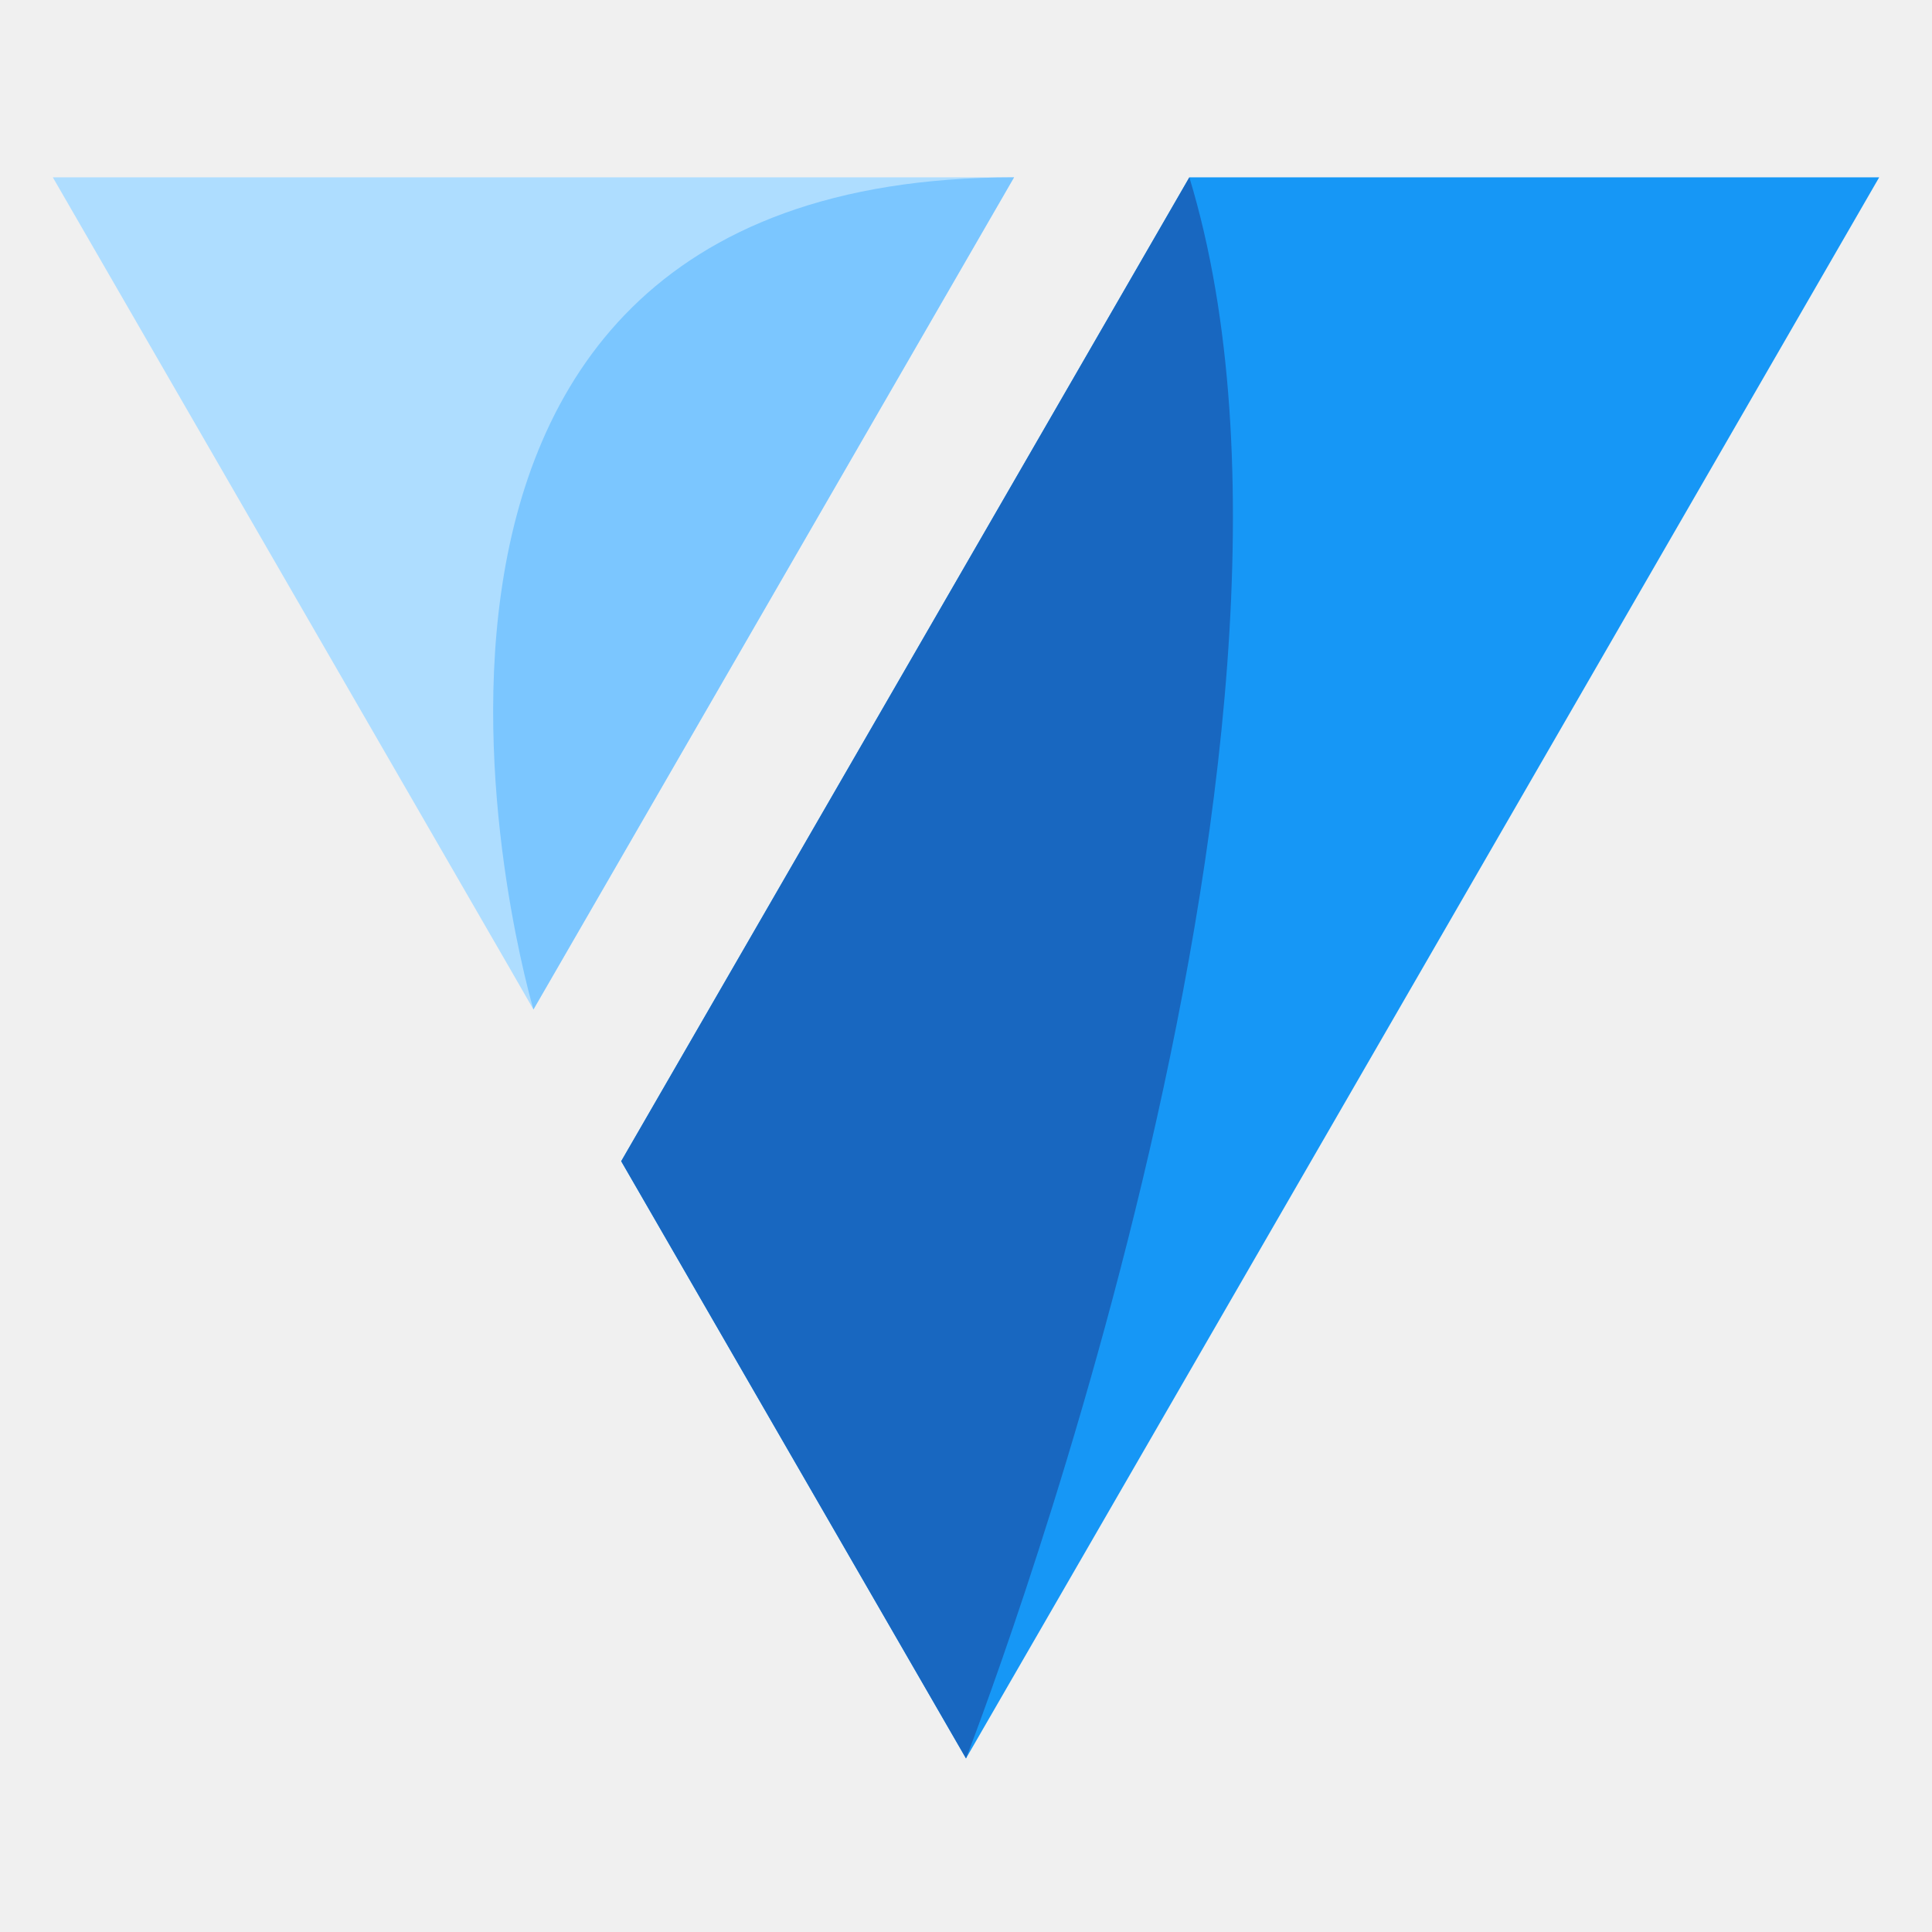
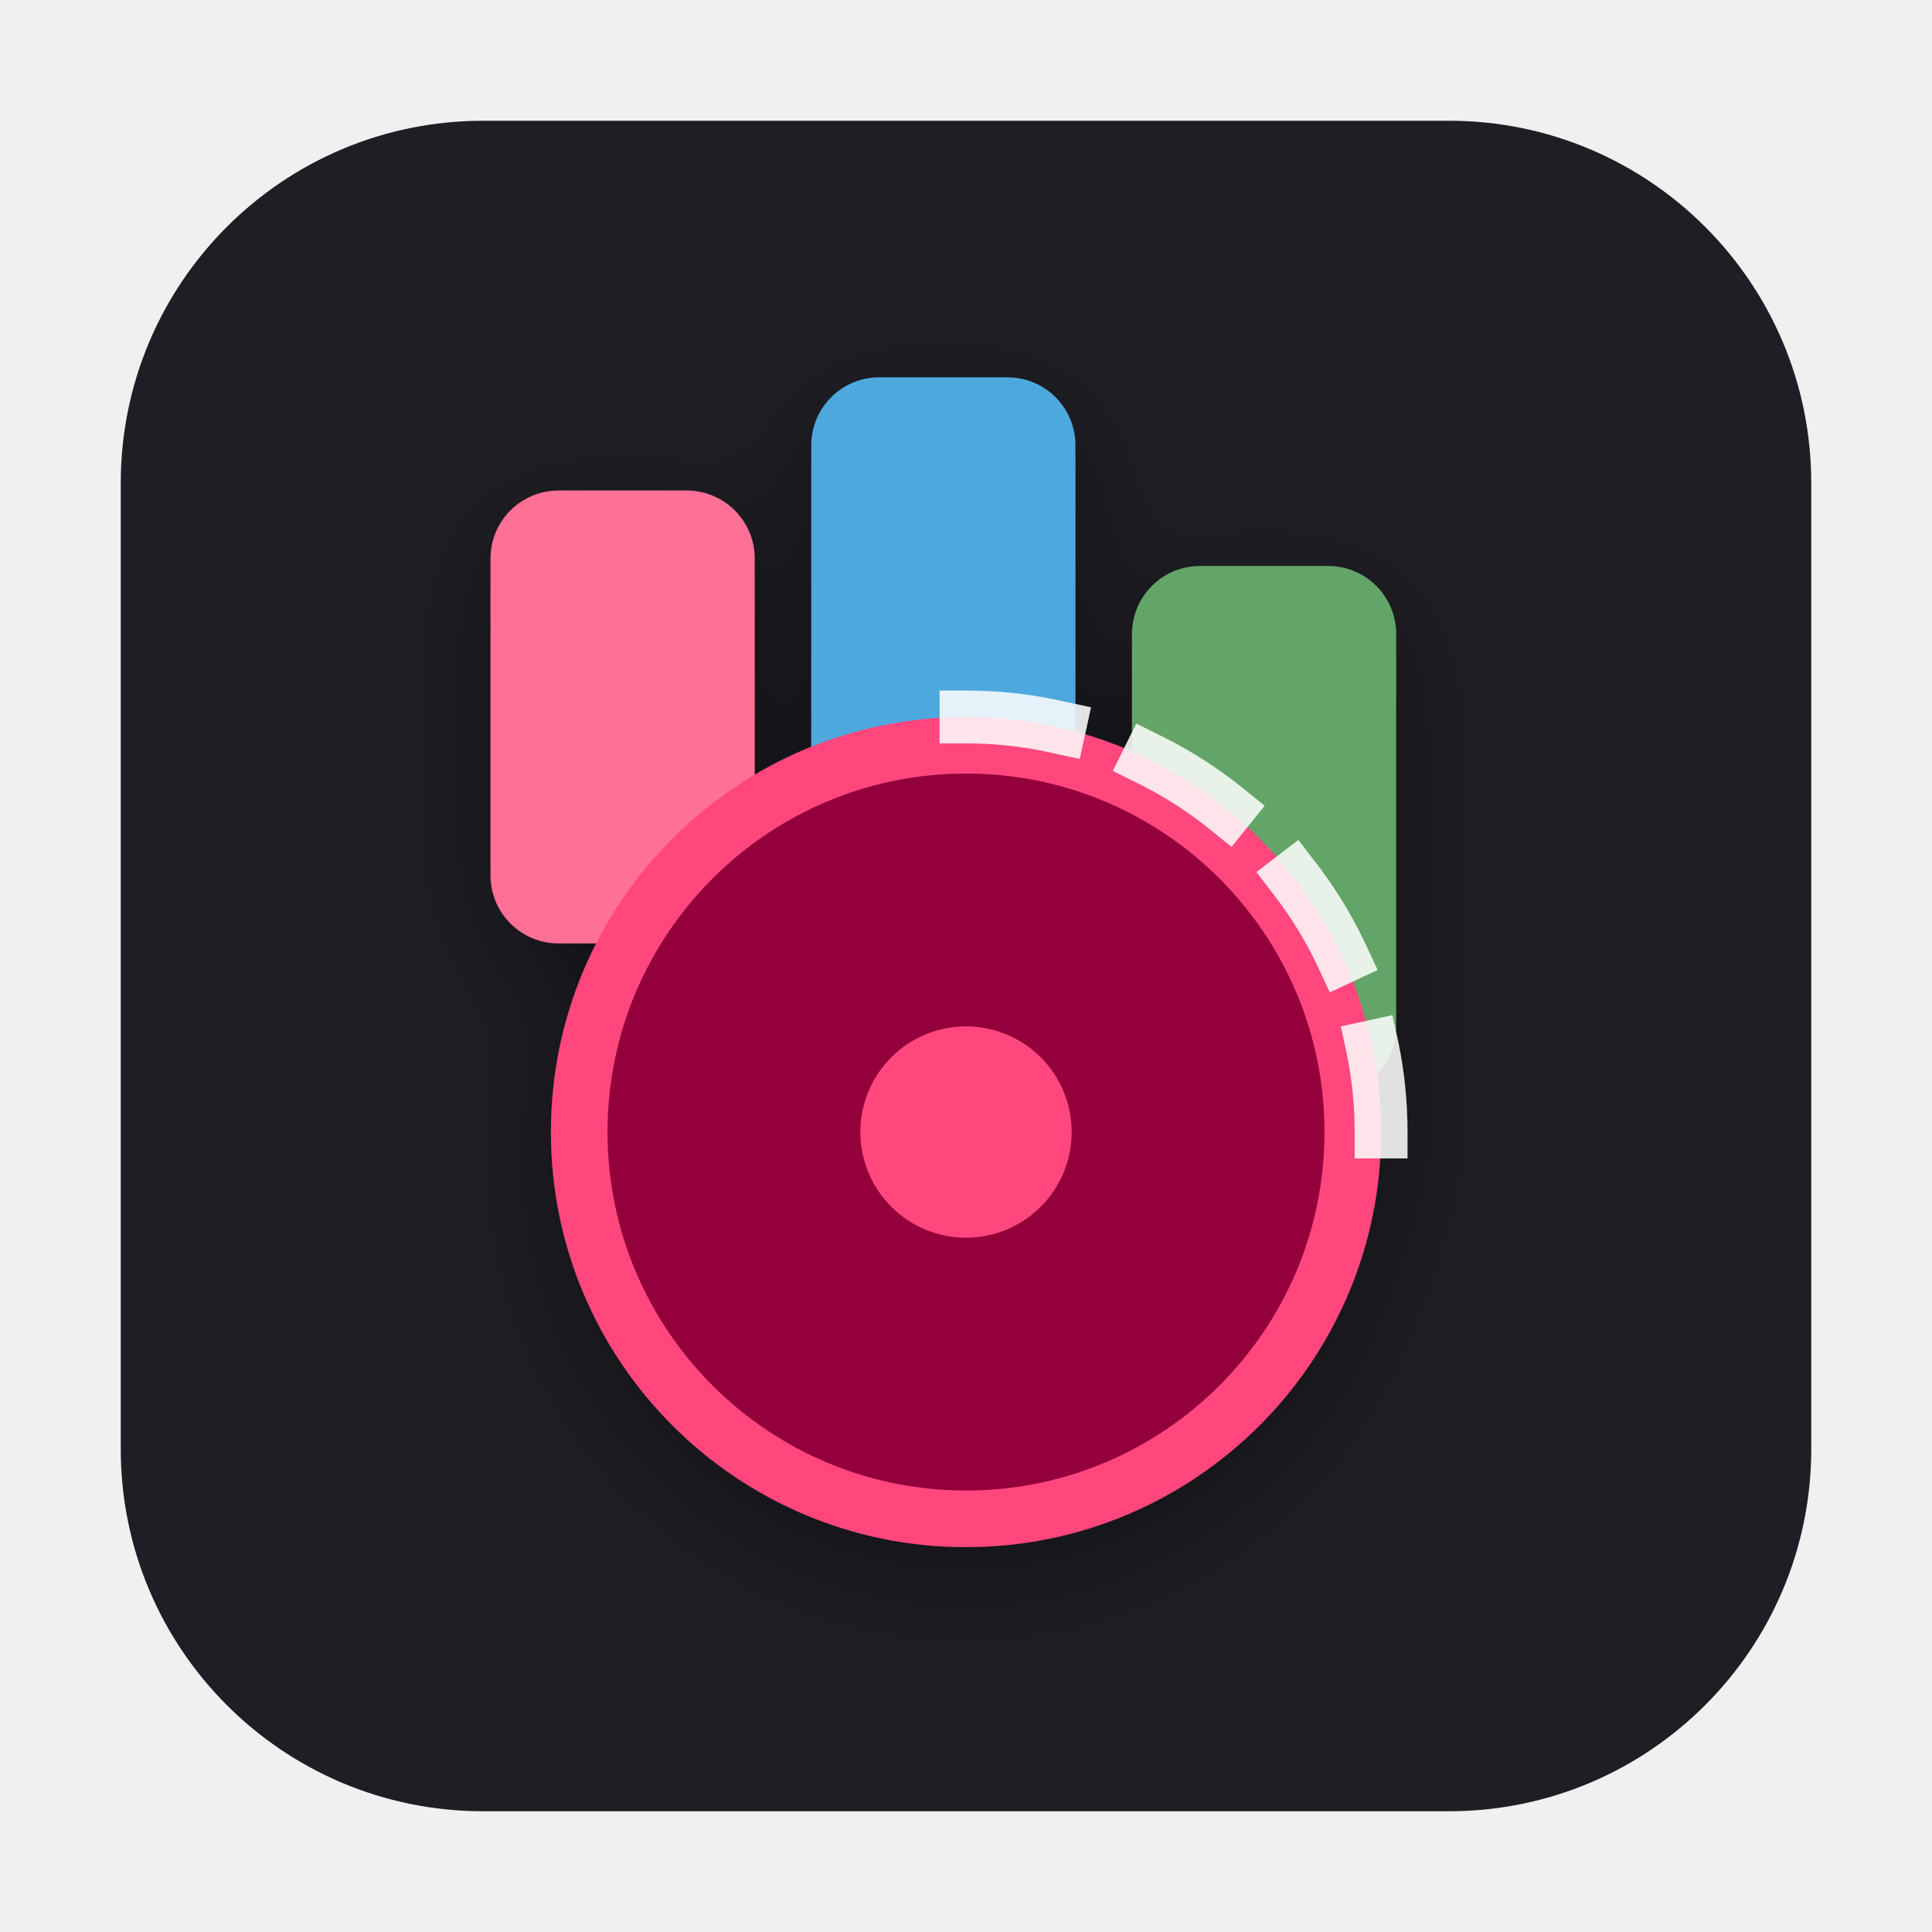
- <svg xmlns="http://www.w3.org/2000/svg" width="512" height="512" viewBox="0 0 512 512" fill="none">
-   <path d="M261.126 140.65L164.624 307.732L256.001 466L377.028 256.5L498.001 47H315.192L261.126 140.65Z" fill="#1697F6" />
-   <path d="M135.027 256.5L141.365 267.518L231.64 111.178L268.731 47H256H14L135.027 256.5Z" fill="#AEDDFF" />
-   <path d="M315.191 47C360.935 197.446 256 466 256 466L164.624 307.732L315.191 47Z" fill="#1867C0" />
-   <path d="M268.731 47C76.003 47 141.366 267.518 141.366 267.518L268.731 47Z" fill="#7BC6FF" />
+ <svg xmlns="http://www.w3.org/2000/svg" viewBox="0 0 512 512" width="512" height="512">
+   <rect x="32" y="32" width="448" height="448" rx="96" ry="96" fill="#1E1E24" />
+   <defs>
+     <filter id="softShadow" x="-20%" y="-20%" width="140%" height="140%">
+       <feDropShadow dx="0" dy="8" stdDeviation="16" flood-color="#000000" flood-opacity="0.4" />
+     </filter>
+   </defs>
+   <g filter="url(#softShadow)">
+     <rect x="130" y="130" width="70" height="120" rx="18" ry="18" fill="#FF7096" />
+     <rect x="215" y="100" width="70" height="200" rx="18" ry="18" fill="#4EA8DE" />
+     <rect x="300" y="150" width="70" height="140" rx="18" ry="18" fill="#64A567" />
+     <circle cx="256" cy="300" r="110" fill="#FF477E" />
+     <circle cx="256" cy="300" r="95" fill="#93003A" />
+     <circle cx="256" cy="300" r="28" fill="#FF477E" />
+     <path d="M256 190 A110 110 0 0 1 366 300" fill="none" stroke="#FFFFFF" stroke-width="14" stroke-linecap="square" stroke-dasharray="25" opacity="0.85" />
+   </g>
</svg>
